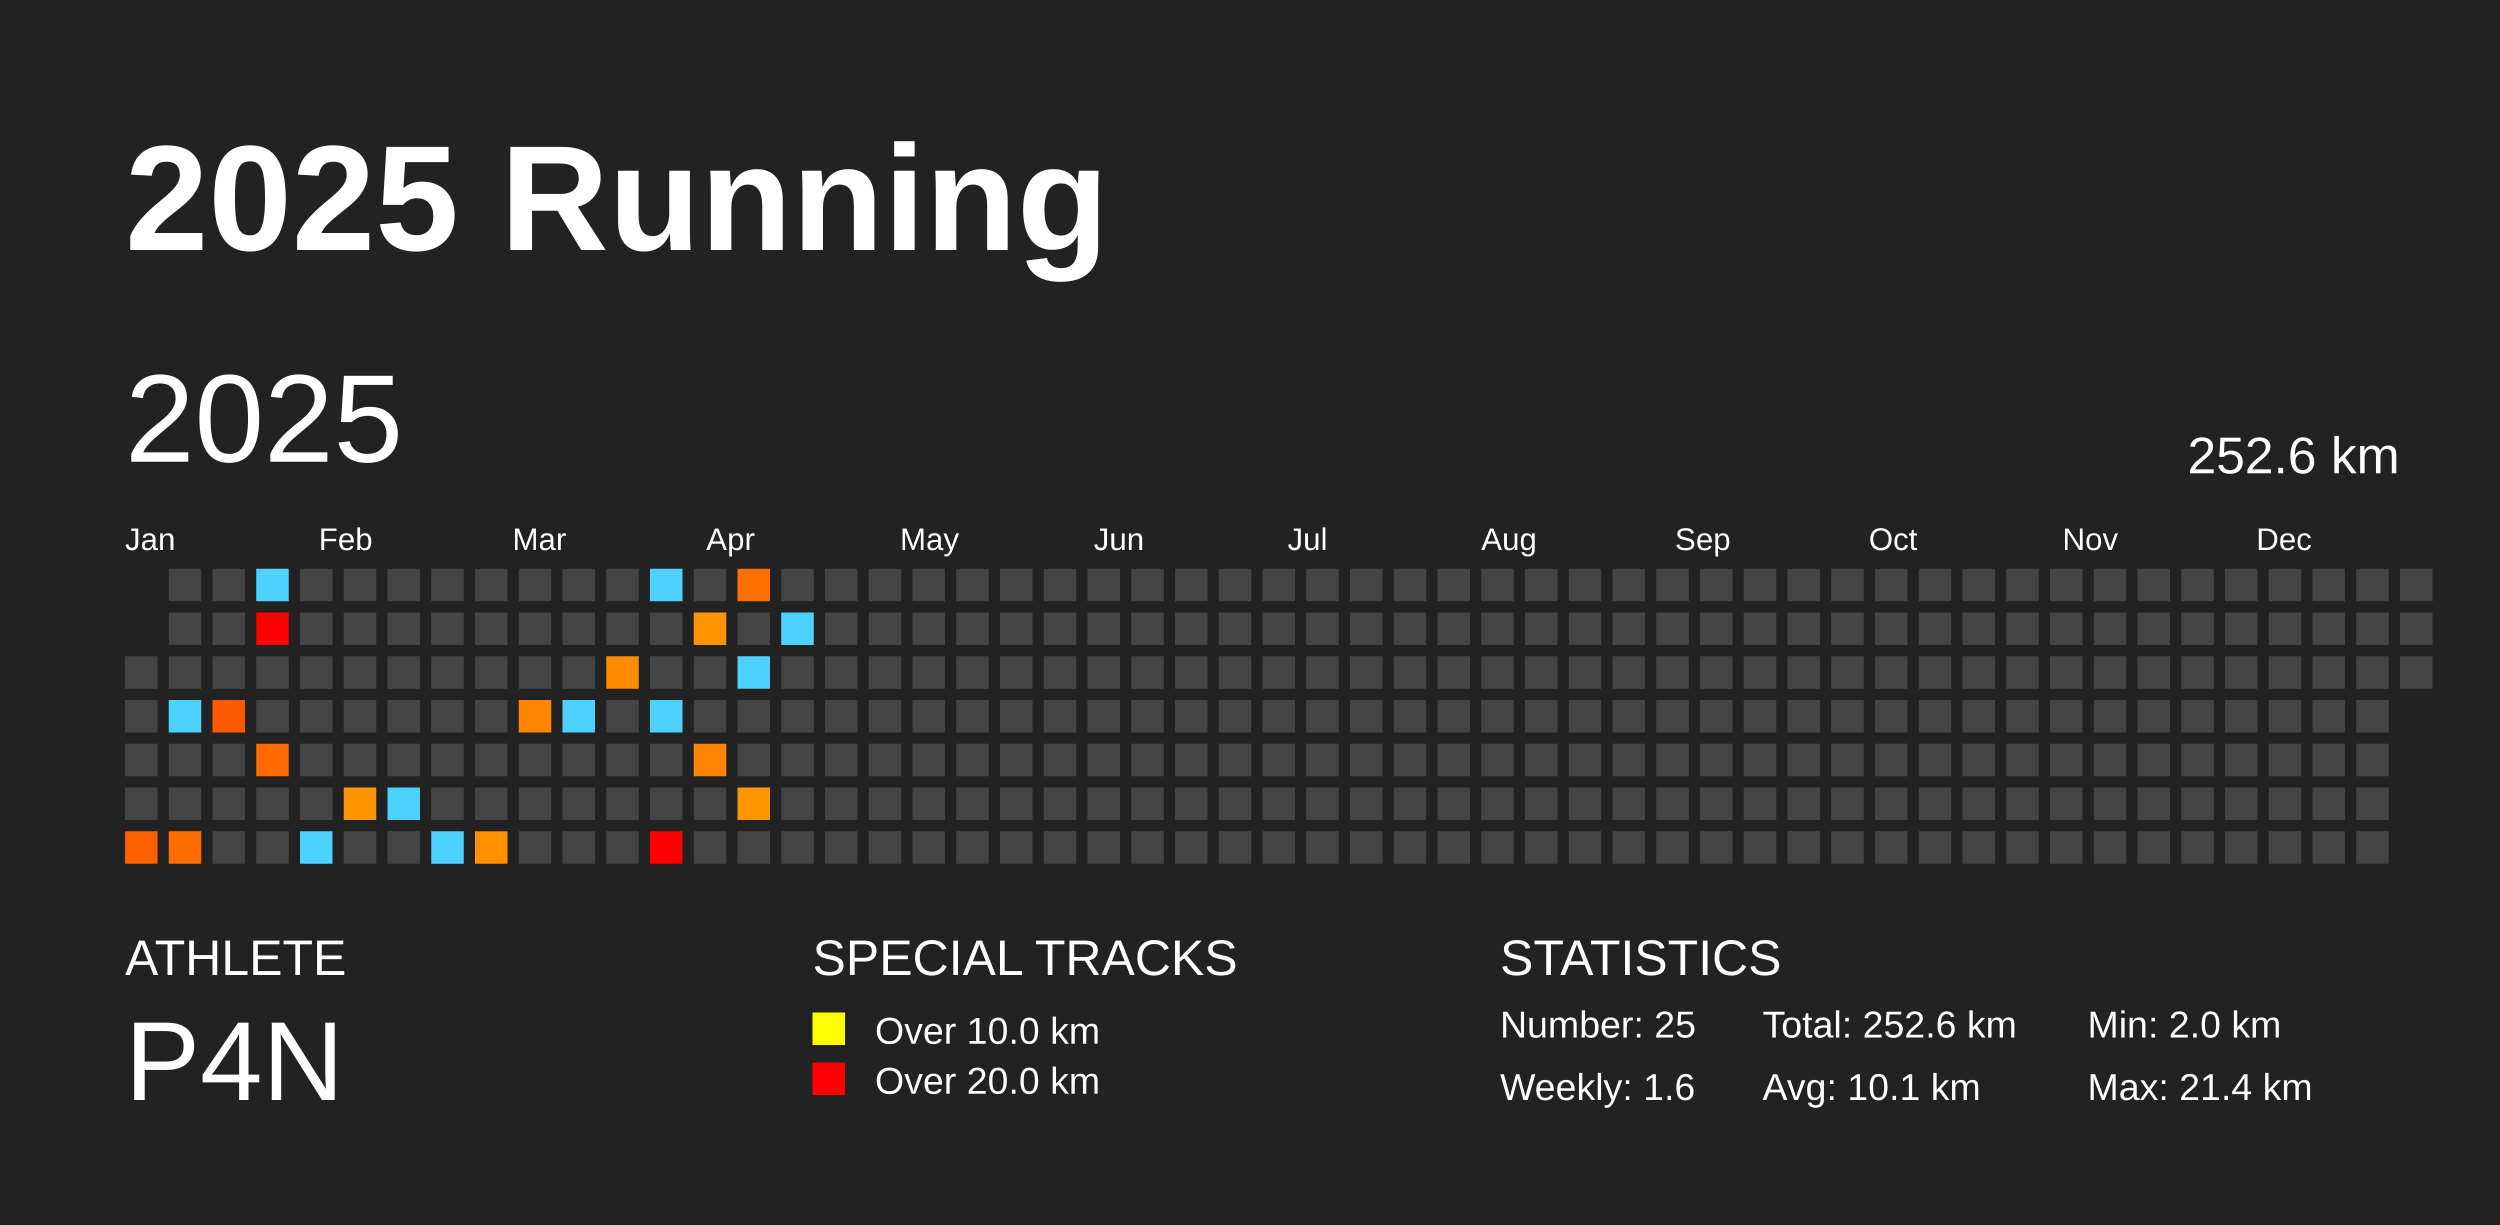
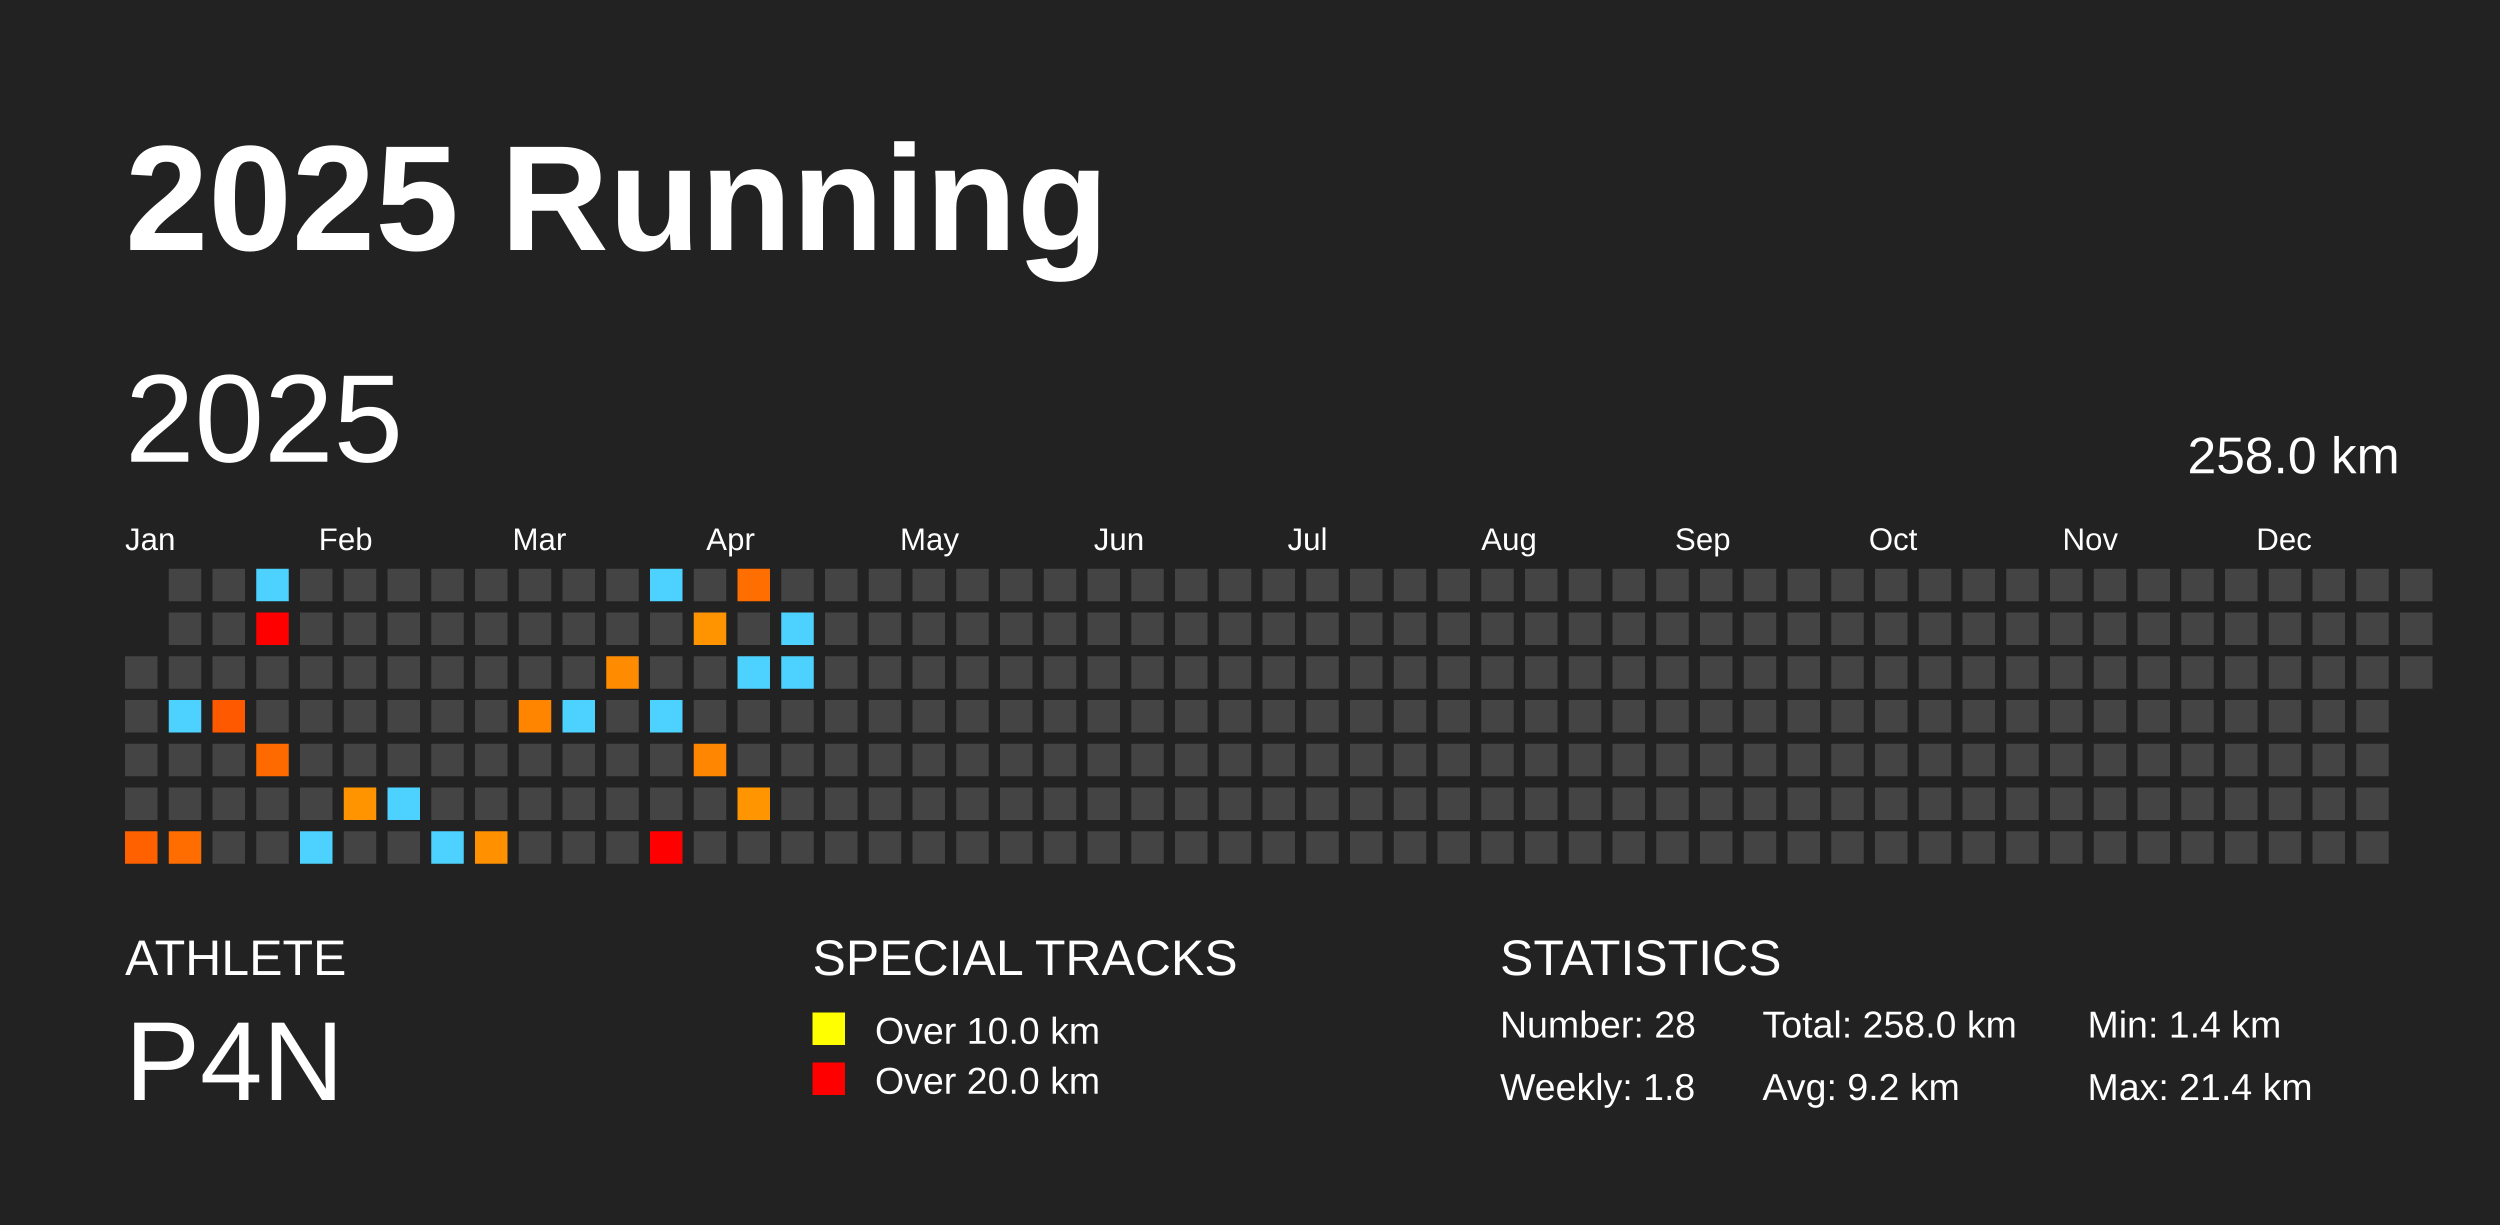
<svg xmlns="http://www.w3.org/2000/svg" baseProfile="full" height="98mm" version="1.1" viewBox="0,0,200,98" width="200mm">
  <defs />
  <rect fill="#222222" height="98" width="200" x="0" y="0" />
  <text fill="#FFFFFF" style="font-size:12px; font-family:Arial; font-weight:bold;" x="10" y="20">2025 Running</text>
  <text fill="#FFFFFF" style="font-size:4px; font-family:Arial" x="10" y="78">ATHLETE</text>
  <text fill="#FFFFFF" style="font-size:9px; font-family:Arial" x="10" y="88">P4N</text>
  <text fill="#FFFFFF" style="font-size:4px; font-family:Arial" x="65" y="78">SPECIAL TRACKS</text>
  <rect fill="yellow" height="2.6" width="2.6" x="65" y="81" />
  <text fill="#FFFFFF" style="font-size:3px; font-family:Arial" x="70" y="83.5">Over 10.0 km</text>
  <rect fill="red" height="2.6" width="2.6" x="65" y="85" />
  <text fill="#FFFFFF" style="font-size:3px; font-family:Arial" x="70" y="87.5">Over 20.0 km</text>
  <text fill="#FFFFFF" style="font-size:4px; font-family:Arial" x="120" y="78">STATISTICS</text>
-   <text fill="#FFFFFF" style="font-size:3px; font-family:Arial" x="120" y="83">Number: 25</text>
-   <text fill="#FFFFFF" style="font-size:3px; font-family:Arial" x="120" y="88">Weekly: 1.6</text>
-   <text fill="#FFFFFF" style="font-size:3px; font-family:Arial" x="141" y="83">Total: 252.6 km</text>
-   <text fill="#FFFFFF" style="font-size:3px; font-family:Arial" x="141" y="88">Avg: 10.1 km</text>
-   <text fill="#FFFFFF" style="font-size:3px; font-family:Arial" x="167" y="83">Min: 2.0 km</text>
+   <text fill="#FFFFFF" style="font-size:3px; font-family:Arial" x="120" y="83">Number: 28</text>
+   <text fill="#FFFFFF" style="font-size:3px; font-family:Arial" x="120" y="88">Weekly: 1.8</text>
+   <text fill="#FFFFFF" style="font-size:3px; font-family:Arial" x="141" y="83">Total: 258.0 km</text>
+   <text fill="#FFFFFF" style="font-size:3px; font-family:Arial" x="141" y="88">Avg: 9.2 km</text>
+   <text fill="#FFFFFF" style="font-size:3px; font-family:Arial" x="167" y="83">Min: 1.4 km</text>
  <text fill="#FFFFFF" style="font-size:3px; font-family:Arial" x="167" y="88">Max: 21.4 km</text>
  <text dominant-baseline="hanging" fill="#FFFFFF" style="font-size:10.0px; font-family:Arial;" x="10" y="30">2025</text>
-   <text dominant-baseline="hanging" fill="#FFFFFF" style="font-size:4.125px; font-family:Arial;" x="175" y="35">252.6 km</text>
+   <text dominant-baseline="hanging" fill="#FFFFFF" style="font-size:4.125px; font-family:Arial;" x="175" y="35">258.0 km</text>
  <text fill="#FFFFFF" style="font-size:2.5px; font-family:Arial" x="10.0" y="44">Jan</text>
  <text fill="#FFFFFF" style="font-size:2.5px; font-family:Arial" x="25.5" y="44">Feb</text>
  <text fill="#FFFFFF" style="font-size:2.5px; font-family:Arial" x="41.0" y="44">Mar</text>
  <text fill="#FFFFFF" style="font-size:2.5px; font-family:Arial" x="56.5" y="44">Apr</text>
  <text fill="#FFFFFF" style="font-size:2.5px; font-family:Arial" x="72.0" y="44">May</text>
  <text fill="#FFFFFF" style="font-size:2.5px; font-family:Arial" x="87.5" y="44">Jun</text>
  <text fill="#FFFFFF" style="font-size:2.5px; font-family:Arial" x="103.0" y="44">Jul</text>
  <text fill="#FFFFFF" style="font-size:2.5px; font-family:Arial" x="118.5" y="44">Aug</text>
  <text fill="#FFFFFF" style="font-size:2.5px; font-family:Arial" x="134.0" y="44">Sep</text>
  <text fill="#FFFFFF" style="font-size:2.5px; font-family:Arial" x="149.5" y="44">Oct</text>
  <text fill="#FFFFFF" style="font-size:2.5px; font-family:Arial" x="165.0" y="44">Nov</text>
  <text fill="#FFFFFF" style="font-size:2.5px; font-family:Arial" x="180.5" y="44">Dec</text>
  <rect fill="#444444" height="2.6" width="2.6" x="10.0" y="52.5" />
  <rect fill="#444444" height="2.6" width="2.6" x="10.0" y="56.0" />
  <rect fill="#444444" height="2.6" width="2.6" x="10.0" y="59.5" />
  <rect fill="#444444" height="2.6" width="2.6" x="10.0" y="63.0" />
  <rect fill="#ff6100" height="2.6" width="2.6" x="10.0" y="66.5" />
  <rect fill="#444444" height="2.6" width="2.6" x="13.5" y="45.5" />
  <rect fill="#444444" height="2.6" width="2.6" x="13.5" y="49.0" />
  <rect fill="#444444" height="2.6" width="2.6" x="13.5" y="52.5" />
  <rect fill="#4dd2ff" height="2.6" width="2.6" x="13.5" y="56.0" />
  <rect fill="#444444" height="2.6" width="2.6" x="13.5" y="59.5" />
  <rect fill="#444444" height="2.6" width="2.6" x="13.5" y="63.0" />
  <rect fill="#ff6d00" height="2.6" width="2.6" x="13.5" y="66.5" />
  <rect fill="#444444" height="2.6" width="2.6" x="17.0" y="45.5" />
  <rect fill="#444444" height="2.6" width="2.6" x="17.0" y="49.0" />
  <rect fill="#444444" height="2.6" width="2.6" x="17.0" y="52.5" />
  <rect fill="#ff5900" height="2.6" width="2.6" x="17.0" y="56.0" />
  <rect fill="#444444" height="2.6" width="2.6" x="17.0" y="59.5" />
  <rect fill="#444444" height="2.6" width="2.6" x="17.0" y="63.0" />
  <rect fill="#444444" height="2.6" width="2.6" x="17.0" y="66.5" />
  <rect fill="#4dd2ff" height="2.6" width="2.6" x="20.5" y="45.5" />
  <rect fill="red" height="2.6" width="2.6" x="20.5" y="49.0" />
  <rect fill="#444444" height="2.6" width="2.6" x="20.5" y="52.5" />
  <rect fill="#444444" height="2.6" width="2.6" x="20.5" y="56.0" />
  <rect fill="#ff6a00" height="2.6" width="2.6" x="20.5" y="59.5" />
  <rect fill="#444444" height="2.6" width="2.6" x="20.5" y="63.0" />
  <rect fill="#444444" height="2.6" width="2.6" x="20.5" y="66.5" />
  <rect fill="#444444" height="2.6" width="2.6" x="24.0" y="45.5" />
  <rect fill="#444444" height="2.6" width="2.6" x="24.0" y="49.0" />
  <rect fill="#444444" height="2.6" width="2.6" x="24.0" y="52.5" />
  <rect fill="#444444" height="2.6" width="2.6" x="24.0" y="56.0" />
  <rect fill="#444444" height="2.6" width="2.6" x="24.0" y="59.5" />
  <rect fill="#444444" height="2.6" width="2.6" x="24.0" y="63.0" />
  <rect fill="#4dd2ff" height="2.6" width="2.6" x="24.0" y="66.5" />
  <rect fill="#444444" height="2.6" width="2.6" x="27.5" y="45.5" />
  <rect fill="#444444" height="2.6" width="2.6" x="27.5" y="49.0" />
  <rect fill="#444444" height="2.6" width="2.6" x="27.5" y="52.5" />
  <rect fill="#444444" height="2.6" width="2.6" x="27.5" y="56.0" />
  <rect fill="#444444" height="2.6" width="2.6" x="27.5" y="59.5" />
  <rect fill="#ff9400" height="2.6" width="2.6" x="27.5" y="63.0" />
  <rect fill="#444444" height="2.6" width="2.6" x="27.5" y="66.5" />
  <rect fill="#444444" height="2.6" width="2.6" x="31.0" y="45.5" />
  <rect fill="#444444" height="2.6" width="2.6" x="31.0" y="49.0" />
  <rect fill="#444444" height="2.6" width="2.6" x="31.0" y="52.5" />
  <rect fill="#444444" height="2.6" width="2.6" x="31.0" y="56.0" />
  <rect fill="#444444" height="2.6" width="2.6" x="31.0" y="59.5" />
  <rect fill="#4dd2ff" height="2.6" width="2.6" x="31.0" y="63.0" />
  <rect fill="#444444" height="2.6" width="2.6" x="31.0" y="66.5" />
  <rect fill="#444444" height="2.6" width="2.6" x="34.5" y="45.5" />
  <rect fill="#444444" height="2.6" width="2.6" x="34.5" y="49.0" />
  <rect fill="#444444" height="2.6" width="2.6" x="34.5" y="52.5" />
  <rect fill="#444444" height="2.6" width="2.6" x="34.5" y="56.0" />
  <rect fill="#444444" height="2.6" width="2.6" x="34.5" y="59.5" />
  <rect fill="#444444" height="2.6" width="2.6" x="34.5" y="63.0" />
  <rect fill="#4dd2ff" height="2.6" width="2.6" x="34.5" y="66.5" />
  <rect fill="#444444" height="2.6" width="2.6" x="38.0" y="45.5" />
  <rect fill="#444444" height="2.6" width="2.6" x="38.0" y="49.0" />
  <rect fill="#444444" height="2.6" width="2.6" x="38.0" y="52.5" />
  <rect fill="#444444" height="2.6" width="2.6" x="38.0" y="56.0" />
  <rect fill="#444444" height="2.6" width="2.6" x="38.0" y="59.5" />
  <rect fill="#444444" height="2.6" width="2.6" x="38.0" y="63.0" />
  <rect fill="#ff9000" height="2.6" width="2.6" x="38.0" y="66.5" />
  <rect fill="#444444" height="2.6" width="2.6" x="41.5" y="45.5" />
  <rect fill="#444444" height="2.6" width="2.6" x="41.5" y="49.0" />
  <rect fill="#444444" height="2.6" width="2.6" x="41.5" y="52.5" />
  <rect fill="#ff8400" height="2.6" width="2.6" x="41.5" y="56.0" />
  <rect fill="#444444" height="2.6" width="2.6" x="41.5" y="59.5" />
  <rect fill="#444444" height="2.6" width="2.6" x="41.5" y="63.0" />
  <rect fill="#444444" height="2.6" width="2.6" x="41.5" y="66.5" />
  <rect fill="#444444" height="2.6" width="2.6" x="45.0" y="45.5" />
  <rect fill="#444444" height="2.6" width="2.6" x="45.0" y="49.0" />
  <rect fill="#444444" height="2.6" width="2.6" x="45.0" y="52.5" />
  <rect fill="#4dd2ff" height="2.6" width="2.6" x="45.0" y="56.0" />
  <rect fill="#444444" height="2.6" width="2.6" x="45.0" y="59.5" />
  <rect fill="#444444" height="2.6" width="2.6" x="45.0" y="63.0" />
  <rect fill="#444444" height="2.6" width="2.6" x="45.0" y="66.5" />
  <rect fill="#444444" height="2.6" width="2.6" x="48.5" y="45.5" />
  <rect fill="#444444" height="2.6" width="2.6" x="48.5" y="49.0" />
  <rect fill="#ff8c00" height="2.6" width="2.6" x="48.5" y="52.5" />
  <rect fill="#444444" height="2.6" width="2.6" x="48.5" y="56.0" />
  <rect fill="#444444" height="2.6" width="2.6" x="48.5" y="59.5" />
  <rect fill="#444444" height="2.6" width="2.6" x="48.5" y="63.0" />
  <rect fill="#444444" height="2.6" width="2.6" x="48.5" y="66.5" />
  <rect fill="#4dd2ff" height="2.6" width="2.6" x="52.0" y="45.5" />
  <rect fill="#444444" height="2.6" width="2.6" x="52.0" y="49.0" />
  <rect fill="#444444" height="2.6" width="2.6" x="52.0" y="52.5" />
  <rect fill="#4dd2ff" height="2.6" width="2.6" x="52.0" y="56.0" />
  <rect fill="#444444" height="2.6" width="2.6" x="52.0" y="59.5" />
  <rect fill="#444444" height="2.6" width="2.6" x="52.0" y="63.0" />
  <rect fill="red" height="2.6" width="2.6" x="52.0" y="66.5" />
  <rect fill="#444444" height="2.6" width="2.6" x="55.5" y="45.5" />
  <rect fill="#ff9300" height="2.6" width="2.6" x="55.5" y="49.0" />
  <rect fill="#444444" height="2.6" width="2.6" x="55.5" y="52.5" />
  <rect fill="#444444" height="2.6" width="2.6" x="55.5" y="56.0" />
  <rect fill="#ff8600" height="2.6" width="2.6" x="55.5" y="59.5" />
  <rect fill="#444444" height="2.6" width="2.6" x="55.5" y="63.0" />
  <rect fill="#444444" height="2.6" width="2.6" x="55.5" y="66.5" />
  <rect fill="#ff6e00" height="2.6" width="2.6" x="59.0" y="45.5" />
  <rect fill="#444444" height="2.6" width="2.6" x="59.0" y="49.0" />
  <rect fill="#4dd2ff" height="2.6" width="2.6" x="59.0" y="52.5" />
  <rect fill="#444444" height="2.6" width="2.6" x="59.0" y="56.0" />
  <rect fill="#444444" height="2.6" width="2.6" x="59.0" y="59.5" />
  <rect fill="#ff9500" height="2.6" width="2.6" x="59.0" y="63.0" />
  <rect fill="#444444" height="2.6" width="2.6" x="59.0" y="66.5" />
  <rect fill="#444444" height="2.6" width="2.6" x="62.5" y="45.5" />
  <rect fill="#4dd2ff" height="2.6" width="2.6" x="62.5" y="49.0" />
-   <rect fill="#444444" height="2.6" width="2.6" x="62.5" y="52.5" />
+   <rect fill="#4dd2ff" height="2.6" width="2.6" x="62.5" y="52.5" />
  <rect fill="#444444" height="2.6" width="2.6" x="62.5" y="56.0" />
  <rect fill="#444444" height="2.6" width="2.6" x="62.5" y="59.5" />
  <rect fill="#444444" height="2.6" width="2.6" x="62.5" y="63.0" />
  <rect fill="#444444" height="2.6" width="2.6" x="62.5" y="66.5" />
  <rect fill="#444444" height="2.6" width="2.6" x="66.0" y="45.5" />
  <rect fill="#444444" height="2.6" width="2.6" x="66.0" y="49.0" />
  <rect fill="#444444" height="2.6" width="2.6" x="66.0" y="52.5" />
  <rect fill="#444444" height="2.6" width="2.6" x="66.0" y="56.0" />
  <rect fill="#444444" height="2.6" width="2.6" x="66.0" y="59.5" />
  <rect fill="#444444" height="2.6" width="2.6" x="66.0" y="63.0" />
  <rect fill="#444444" height="2.6" width="2.6" x="66.0" y="66.5" />
  <rect fill="#444444" height="2.6" width="2.6" x="69.5" y="45.5" />
  <rect fill="#444444" height="2.6" width="2.6" x="69.5" y="49.0" />
  <rect fill="#444444" height="2.6" width="2.6" x="69.5" y="52.5" />
  <rect fill="#444444" height="2.6" width="2.6" x="69.5" y="56.0" />
  <rect fill="#444444" height="2.6" width="2.6" x="69.5" y="59.5" />
  <rect fill="#444444" height="2.6" width="2.6" x="69.5" y="63.0" />
  <rect fill="#444444" height="2.6" width="2.6" x="69.5" y="66.5" />
  <rect fill="#444444" height="2.6" width="2.6" x="73.0" y="45.5" />
  <rect fill="#444444" height="2.6" width="2.6" x="73.0" y="49.0" />
  <rect fill="#444444" height="2.6" width="2.6" x="73.0" y="52.5" />
  <rect fill="#444444" height="2.6" width="2.6" x="73.0" y="56.0" />
  <rect fill="#444444" height="2.6" width="2.6" x="73.0" y="59.5" />
  <rect fill="#444444" height="2.6" width="2.6" x="73.0" y="63.0" />
  <rect fill="#444444" height="2.6" width="2.6" x="73.0" y="66.5" />
  <rect fill="#444444" height="2.6" width="2.6" x="76.5" y="45.5" />
  <rect fill="#444444" height="2.6" width="2.6" x="76.5" y="49.0" />
  <rect fill="#444444" height="2.6" width="2.6" x="76.5" y="52.5" />
  <rect fill="#444444" height="2.6" width="2.6" x="76.5" y="56.0" />
  <rect fill="#444444" height="2.6" width="2.6" x="76.5" y="59.5" />
  <rect fill="#444444" height="2.6" width="2.6" x="76.5" y="63.0" />
  <rect fill="#444444" height="2.6" width="2.6" x="76.5" y="66.5" />
  <rect fill="#444444" height="2.6" width="2.6" x="80.0" y="45.5" />
  <rect fill="#444444" height="2.6" width="2.6" x="80.0" y="49.0" />
  <rect fill="#444444" height="2.6" width="2.6" x="80.0" y="52.5" />
  <rect fill="#444444" height="2.6" width="2.6" x="80.0" y="56.0" />
  <rect fill="#444444" height="2.6" width="2.6" x="80.0" y="59.5" />
  <rect fill="#444444" height="2.6" width="2.6" x="80.0" y="63.0" />
  <rect fill="#444444" height="2.6" width="2.6" x="80.0" y="66.5" />
  <rect fill="#444444" height="2.6" width="2.6" x="83.5" y="45.5" />
  <rect fill="#444444" height="2.6" width="2.6" x="83.5" y="49.0" />
  <rect fill="#444444" height="2.6" width="2.6" x="83.5" y="52.5" />
  <rect fill="#444444" height="2.6" width="2.6" x="83.5" y="56.0" />
  <rect fill="#444444" height="2.6" width="2.6" x="83.5" y="59.5" />
  <rect fill="#444444" height="2.6" width="2.6" x="83.5" y="63.0" />
  <rect fill="#444444" height="2.6" width="2.6" x="83.5" y="66.5" />
  <rect fill="#444444" height="2.6" width="2.6" x="87.0" y="45.5" />
  <rect fill="#444444" height="2.6" width="2.6" x="87.0" y="49.0" />
  <rect fill="#444444" height="2.6" width="2.6" x="87.0" y="52.5" />
  <rect fill="#444444" height="2.6" width="2.6" x="87.0" y="56.0" />
  <rect fill="#444444" height="2.6" width="2.6" x="87.0" y="59.5" />
  <rect fill="#444444" height="2.6" width="2.6" x="87.0" y="63.0" />
  <rect fill="#444444" height="2.6" width="2.6" x="87.0" y="66.5" />
  <rect fill="#444444" height="2.6" width="2.6" x="90.5" y="45.5" />
  <rect fill="#444444" height="2.6" width="2.6" x="90.5" y="49.0" />
  <rect fill="#444444" height="2.6" width="2.6" x="90.5" y="52.5" />
  <rect fill="#444444" height="2.6" width="2.6" x="90.5" y="56.0" />
  <rect fill="#444444" height="2.6" width="2.6" x="90.5" y="59.5" />
  <rect fill="#444444" height="2.6" width="2.6" x="90.5" y="63.0" />
  <rect fill="#444444" height="2.6" width="2.6" x="90.5" y="66.5" />
  <rect fill="#444444" height="2.6" width="2.6" x="94.0" y="45.5" />
  <rect fill="#444444" height="2.6" width="2.6" x="94.0" y="49.0" />
  <rect fill="#444444" height="2.6" width="2.6" x="94.0" y="52.5" />
  <rect fill="#444444" height="2.6" width="2.6" x="94.0" y="56.0" />
  <rect fill="#444444" height="2.6" width="2.6" x="94.0" y="59.5" />
  <rect fill="#444444" height="2.6" width="2.6" x="94.0" y="63.0" />
  <rect fill="#444444" height="2.6" width="2.6" x="94.0" y="66.5" />
  <rect fill="#444444" height="2.6" width="2.6" x="97.5" y="45.5" />
  <rect fill="#444444" height="2.6" width="2.6" x="97.5" y="49.0" />
  <rect fill="#444444" height="2.6" width="2.6" x="97.5" y="52.5" />
  <rect fill="#444444" height="2.6" width="2.6" x="97.5" y="56.0" />
  <rect fill="#444444" height="2.6" width="2.6" x="97.5" y="59.5" />
  <rect fill="#444444" height="2.6" width="2.6" x="97.5" y="63.0" />
  <rect fill="#444444" height="2.6" width="2.6" x="97.5" y="66.5" />
  <rect fill="#444444" height="2.6" width="2.6" x="101.0" y="45.5" />
  <rect fill="#444444" height="2.6" width="2.6" x="101.0" y="49.0" />
  <rect fill="#444444" height="2.6" width="2.6" x="101.0" y="52.5" />
  <rect fill="#444444" height="2.6" width="2.6" x="101.0" y="56.0" />
  <rect fill="#444444" height="2.6" width="2.6" x="101.0" y="59.5" />
  <rect fill="#444444" height="2.6" width="2.6" x="101.0" y="63.0" />
  <rect fill="#444444" height="2.6" width="2.6" x="101.0" y="66.5" />
  <rect fill="#444444" height="2.6" width="2.6" x="104.5" y="45.5" />
  <rect fill="#444444" height="2.6" width="2.6" x="104.5" y="49.0" />
  <rect fill="#444444" height="2.6" width="2.6" x="104.5" y="52.5" />
  <rect fill="#444444" height="2.6" width="2.6" x="104.5" y="56.0" />
  <rect fill="#444444" height="2.6" width="2.6" x="104.5" y="59.5" />
  <rect fill="#444444" height="2.6" width="2.6" x="104.5" y="63.0" />
  <rect fill="#444444" height="2.6" width="2.6" x="104.5" y="66.5" />
  <rect fill="#444444" height="2.6" width="2.6" x="108.0" y="45.5" />
  <rect fill="#444444" height="2.6" width="2.6" x="108.0" y="49.0" />
  <rect fill="#444444" height="2.6" width="2.6" x="108.0" y="52.5" />
  <rect fill="#444444" height="2.6" width="2.6" x="108.0" y="56.0" />
  <rect fill="#444444" height="2.6" width="2.6" x="108.0" y="59.5" />
  <rect fill="#444444" height="2.6" width="2.6" x="108.0" y="63.0" />
  <rect fill="#444444" height="2.6" width="2.6" x="108.0" y="66.5" />
  <rect fill="#444444" height="2.6" width="2.6" x="111.5" y="45.5" />
  <rect fill="#444444" height="2.6" width="2.6" x="111.5" y="49.0" />
  <rect fill="#444444" height="2.6" width="2.6" x="111.5" y="52.5" />
  <rect fill="#444444" height="2.6" width="2.6" x="111.5" y="56.0" />
  <rect fill="#444444" height="2.6" width="2.6" x="111.5" y="59.5" />
  <rect fill="#444444" height="2.6" width="2.6" x="111.5" y="63.0" />
  <rect fill="#444444" height="2.6" width="2.6" x="111.5" y="66.5" />
  <rect fill="#444444" height="2.6" width="2.6" x="115.0" y="45.5" />
  <rect fill="#444444" height="2.6" width="2.6" x="115.0" y="49.0" />
  <rect fill="#444444" height="2.6" width="2.6" x="115.0" y="52.5" />
  <rect fill="#444444" height="2.6" width="2.6" x="115.0" y="56.0" />
  <rect fill="#444444" height="2.6" width="2.6" x="115.0" y="59.5" />
  <rect fill="#444444" height="2.6" width="2.6" x="115.0" y="63.0" />
  <rect fill="#444444" height="2.6" width="2.6" x="115.0" y="66.5" />
  <rect fill="#444444" height="2.6" width="2.6" x="118.5" y="45.5" />
  <rect fill="#444444" height="2.6" width="2.6" x="118.5" y="49.0" />
  <rect fill="#444444" height="2.6" width="2.6" x="118.5" y="52.5" />
  <rect fill="#444444" height="2.6" width="2.6" x="118.5" y="56.0" />
  <rect fill="#444444" height="2.6" width="2.6" x="118.5" y="59.5" />
  <rect fill="#444444" height="2.6" width="2.6" x="118.5" y="63.0" />
  <rect fill="#444444" height="2.6" width="2.6" x="118.5" y="66.5" />
  <rect fill="#444444" height="2.6" width="2.6" x="122.0" y="45.5" />
  <rect fill="#444444" height="2.6" width="2.6" x="122.0" y="49.0" />
  <rect fill="#444444" height="2.6" width="2.6" x="122.0" y="52.5" />
  <rect fill="#444444" height="2.6" width="2.6" x="122.0" y="56.0" />
  <rect fill="#444444" height="2.6" width="2.6" x="122.0" y="59.5" />
  <rect fill="#444444" height="2.6" width="2.6" x="122.0" y="63.0" />
  <rect fill="#444444" height="2.6" width="2.6" x="122.0" y="66.5" />
  <rect fill="#444444" height="2.6" width="2.6" x="125.5" y="45.5" />
  <rect fill="#444444" height="2.6" width="2.6" x="125.5" y="49.0" />
  <rect fill="#444444" height="2.6" width="2.6" x="125.5" y="52.5" />
  <rect fill="#444444" height="2.6" width="2.6" x="125.5" y="56.0" />
  <rect fill="#444444" height="2.6" width="2.6" x="125.5" y="59.5" />
  <rect fill="#444444" height="2.6" width="2.6" x="125.5" y="63.0" />
  <rect fill="#444444" height="2.6" width="2.6" x="125.5" y="66.5" />
  <rect fill="#444444" height="2.6" width="2.6" x="129.0" y="45.5" />
  <rect fill="#444444" height="2.6" width="2.6" x="129.0" y="49.0" />
  <rect fill="#444444" height="2.6" width="2.6" x="129.0" y="52.5" />
  <rect fill="#444444" height="2.6" width="2.6" x="129.0" y="56.0" />
  <rect fill="#444444" height="2.6" width="2.6" x="129.0" y="59.5" />
  <rect fill="#444444" height="2.6" width="2.6" x="129.0" y="63.0" />
  <rect fill="#444444" height="2.6" width="2.6" x="129.0" y="66.5" />
  <rect fill="#444444" height="2.6" width="2.6" x="132.5" y="45.5" />
  <rect fill="#444444" height="2.6" width="2.6" x="132.5" y="49.0" />
  <rect fill="#444444" height="2.6" width="2.6" x="132.5" y="52.5" />
  <rect fill="#444444" height="2.6" width="2.6" x="132.5" y="56.0" />
  <rect fill="#444444" height="2.6" width="2.6" x="132.5" y="59.5" />
  <rect fill="#444444" height="2.6" width="2.6" x="132.5" y="63.0" />
  <rect fill="#444444" height="2.6" width="2.6" x="132.5" y="66.5" />
  <rect fill="#444444" height="2.6" width="2.6" x="136.0" y="45.5" />
  <rect fill="#444444" height="2.6" width="2.6" x="136.0" y="49.0" />
  <rect fill="#444444" height="2.6" width="2.6" x="136.0" y="52.5" />
  <rect fill="#444444" height="2.6" width="2.6" x="136.0" y="56.0" />
  <rect fill="#444444" height="2.6" width="2.6" x="136.0" y="59.5" />
  <rect fill="#444444" height="2.6" width="2.6" x="136.0" y="63.0" />
  <rect fill="#444444" height="2.6" width="2.6" x="136.0" y="66.5" />
  <rect fill="#444444" height="2.6" width="2.6" x="139.5" y="45.5" />
  <rect fill="#444444" height="2.6" width="2.6" x="139.5" y="49.0" />
  <rect fill="#444444" height="2.6" width="2.6" x="139.5" y="52.5" />
  <rect fill="#444444" height="2.6" width="2.6" x="139.5" y="56.0" />
  <rect fill="#444444" height="2.6" width="2.6" x="139.5" y="59.5" />
  <rect fill="#444444" height="2.6" width="2.6" x="139.5" y="63.0" />
  <rect fill="#444444" height="2.6" width="2.6" x="139.5" y="66.5" />
  <rect fill="#444444" height="2.6" width="2.6" x="143.0" y="45.5" />
  <rect fill="#444444" height="2.6" width="2.6" x="143.0" y="49.0" />
  <rect fill="#444444" height="2.6" width="2.6" x="143.0" y="52.5" />
  <rect fill="#444444" height="2.6" width="2.6" x="143.0" y="56.0" />
  <rect fill="#444444" height="2.6" width="2.6" x="143.0" y="59.5" />
  <rect fill="#444444" height="2.6" width="2.6" x="143.0" y="63.0" />
  <rect fill="#444444" height="2.6" width="2.6" x="143.0" y="66.5" />
  <rect fill="#444444" height="2.6" width="2.6" x="146.5" y="45.5" />
  <rect fill="#444444" height="2.6" width="2.6" x="146.5" y="49.0" />
  <rect fill="#444444" height="2.6" width="2.6" x="146.5" y="52.5" />
  <rect fill="#444444" height="2.6" width="2.6" x="146.5" y="56.0" />
  <rect fill="#444444" height="2.6" width="2.6" x="146.5" y="59.5" />
  <rect fill="#444444" height="2.6" width="2.6" x="146.5" y="63.0" />
  <rect fill="#444444" height="2.6" width="2.6" x="146.5" y="66.5" />
  <rect fill="#444444" height="2.6" width="2.6" x="150.0" y="45.5" />
  <rect fill="#444444" height="2.6" width="2.6" x="150.0" y="49.0" />
  <rect fill="#444444" height="2.6" width="2.6" x="150.0" y="52.5" />
  <rect fill="#444444" height="2.6" width="2.6" x="150.0" y="56.0" />
  <rect fill="#444444" height="2.6" width="2.6" x="150.0" y="59.5" />
  <rect fill="#444444" height="2.6" width="2.6" x="150.0" y="63.0" />
  <rect fill="#444444" height="2.6" width="2.6" x="150.0" y="66.5" />
  <rect fill="#444444" height="2.6" width="2.6" x="153.5" y="45.5" />
  <rect fill="#444444" height="2.6" width="2.6" x="153.5" y="49.0" />
  <rect fill="#444444" height="2.6" width="2.6" x="153.5" y="52.5" />
  <rect fill="#444444" height="2.6" width="2.6" x="153.5" y="56.0" />
  <rect fill="#444444" height="2.6" width="2.6" x="153.5" y="59.5" />
  <rect fill="#444444" height="2.6" width="2.6" x="153.5" y="63.0" />
  <rect fill="#444444" height="2.6" width="2.6" x="153.5" y="66.5" />
  <rect fill="#444444" height="2.6" width="2.6" x="157.0" y="45.5" />
  <rect fill="#444444" height="2.6" width="2.6" x="157.0" y="49.0" />
  <rect fill="#444444" height="2.6" width="2.6" x="157.0" y="52.5" />
  <rect fill="#444444" height="2.6" width="2.6" x="157.0" y="56.0" />
  <rect fill="#444444" height="2.6" width="2.6" x="157.0" y="59.5" />
  <rect fill="#444444" height="2.6" width="2.6" x="157.0" y="63.0" />
  <rect fill="#444444" height="2.6" width="2.6" x="157.0" y="66.5" />
  <rect fill="#444444" height="2.6" width="2.6" x="160.5" y="45.5" />
  <rect fill="#444444" height="2.6" width="2.6" x="160.5" y="49.0" />
  <rect fill="#444444" height="2.6" width="2.6" x="160.5" y="52.5" />
  <rect fill="#444444" height="2.6" width="2.6" x="160.5" y="56.0" />
  <rect fill="#444444" height="2.6" width="2.6" x="160.5" y="59.5" />
  <rect fill="#444444" height="2.6" width="2.6" x="160.5" y="63.0" />
  <rect fill="#444444" height="2.6" width="2.6" x="160.5" y="66.5" />
  <rect fill="#444444" height="2.6" width="2.6" x="164.0" y="45.5" />
  <rect fill="#444444" height="2.6" width="2.6" x="164.0" y="49.0" />
  <rect fill="#444444" height="2.6" width="2.6" x="164.0" y="52.5" />
  <rect fill="#444444" height="2.6" width="2.6" x="164.0" y="56.0" />
  <rect fill="#444444" height="2.6" width="2.6" x="164.0" y="59.5" />
  <rect fill="#444444" height="2.6" width="2.6" x="164.0" y="63.0" />
  <rect fill="#444444" height="2.6" width="2.6" x="164.0" y="66.5" />
  <rect fill="#444444" height="2.6" width="2.6" x="167.5" y="45.5" />
  <rect fill="#444444" height="2.6" width="2.6" x="167.5" y="49.0" />
  <rect fill="#444444" height="2.6" width="2.6" x="167.5" y="52.5" />
  <rect fill="#444444" height="2.6" width="2.6" x="167.5" y="56.0" />
  <rect fill="#444444" height="2.6" width="2.6" x="167.5" y="59.5" />
  <rect fill="#444444" height="2.6" width="2.6" x="167.5" y="63.0" />
  <rect fill="#444444" height="2.6" width="2.6" x="167.5" y="66.5" />
  <rect fill="#444444" height="2.6" width="2.6" x="171.0" y="45.5" />
  <rect fill="#444444" height="2.6" width="2.6" x="171.0" y="49.0" />
  <rect fill="#444444" height="2.6" width="2.6" x="171.0" y="52.5" />
  <rect fill="#444444" height="2.6" width="2.6" x="171.0" y="56.0" />
  <rect fill="#444444" height="2.6" width="2.6" x="171.0" y="59.5" />
  <rect fill="#444444" height="2.6" width="2.6" x="171.0" y="63.0" />
  <rect fill="#444444" height="2.6" width="2.6" x="171.0" y="66.5" />
  <rect fill="#444444" height="2.6" width="2.6" x="174.5" y="45.5" />
  <rect fill="#444444" height="2.6" width="2.6" x="174.5" y="49.0" />
  <rect fill="#444444" height="2.6" width="2.6" x="174.5" y="52.5" />
  <rect fill="#444444" height="2.6" width="2.6" x="174.5" y="56.0" />
  <rect fill="#444444" height="2.6" width="2.6" x="174.5" y="59.5" />
  <rect fill="#444444" height="2.6" width="2.6" x="174.5" y="63.0" />
  <rect fill="#444444" height="2.6" width="2.6" x="174.5" y="66.5" />
  <rect fill="#444444" height="2.6" width="2.6" x="178.0" y="45.5" />
  <rect fill="#444444" height="2.6" width="2.6" x="178.0" y="49.0" />
  <rect fill="#444444" height="2.6" width="2.6" x="178.0" y="52.5" />
  <rect fill="#444444" height="2.6" width="2.6" x="178.0" y="56.0" />
  <rect fill="#444444" height="2.6" width="2.6" x="178.0" y="59.5" />
  <rect fill="#444444" height="2.6" width="2.6" x="178.0" y="63.0" />
  <rect fill="#444444" height="2.6" width="2.6" x="178.0" y="66.5" />
  <rect fill="#444444" height="2.6" width="2.6" x="181.5" y="45.5" />
  <rect fill="#444444" height="2.6" width="2.6" x="181.5" y="49.0" />
  <rect fill="#444444" height="2.6" width="2.6" x="181.5" y="52.5" />
  <rect fill="#444444" height="2.6" width="2.6" x="181.5" y="56.0" />
  <rect fill="#444444" height="2.6" width="2.6" x="181.5" y="59.5" />
  <rect fill="#444444" height="2.6" width="2.6" x="181.5" y="63.0" />
  <rect fill="#444444" height="2.6" width="2.6" x="181.5" y="66.5" />
  <rect fill="#444444" height="2.6" width="2.6" x="185.0" y="45.5" />
  <rect fill="#444444" height="2.6" width="2.6" x="185.0" y="49.0" />
  <rect fill="#444444" height="2.6" width="2.6" x="185.0" y="52.5" />
  <rect fill="#444444" height="2.6" width="2.6" x="185.0" y="56.0" />
  <rect fill="#444444" height="2.6" width="2.6" x="185.0" y="59.5" />
  <rect fill="#444444" height="2.6" width="2.6" x="185.0" y="63.0" />
  <rect fill="#444444" height="2.6" width="2.6" x="185.0" y="66.5" />
  <rect fill="#444444" height="2.6" width="2.6" x="188.5" y="45.5" />
  <rect fill="#444444" height="2.6" width="2.6" x="188.5" y="49.0" />
  <rect fill="#444444" height="2.6" width="2.6" x="188.5" y="52.5" />
  <rect fill="#444444" height="2.6" width="2.6" x="188.5" y="56.0" />
  <rect fill="#444444" height="2.6" width="2.6" x="188.5" y="59.5" />
  <rect fill="#444444" height="2.6" width="2.6" x="188.5" y="63.0" />
  <rect fill="#444444" height="2.6" width="2.6" x="188.5" y="66.5" />
  <rect fill="#444444" height="2.6" width="2.6" x="192.0" y="45.5" />
  <rect fill="#444444" height="2.6" width="2.6" x="192.0" y="49.0" />
  <rect fill="#444444" height="2.6" width="2.6" x="192.0" y="52.5" />
</svg>
